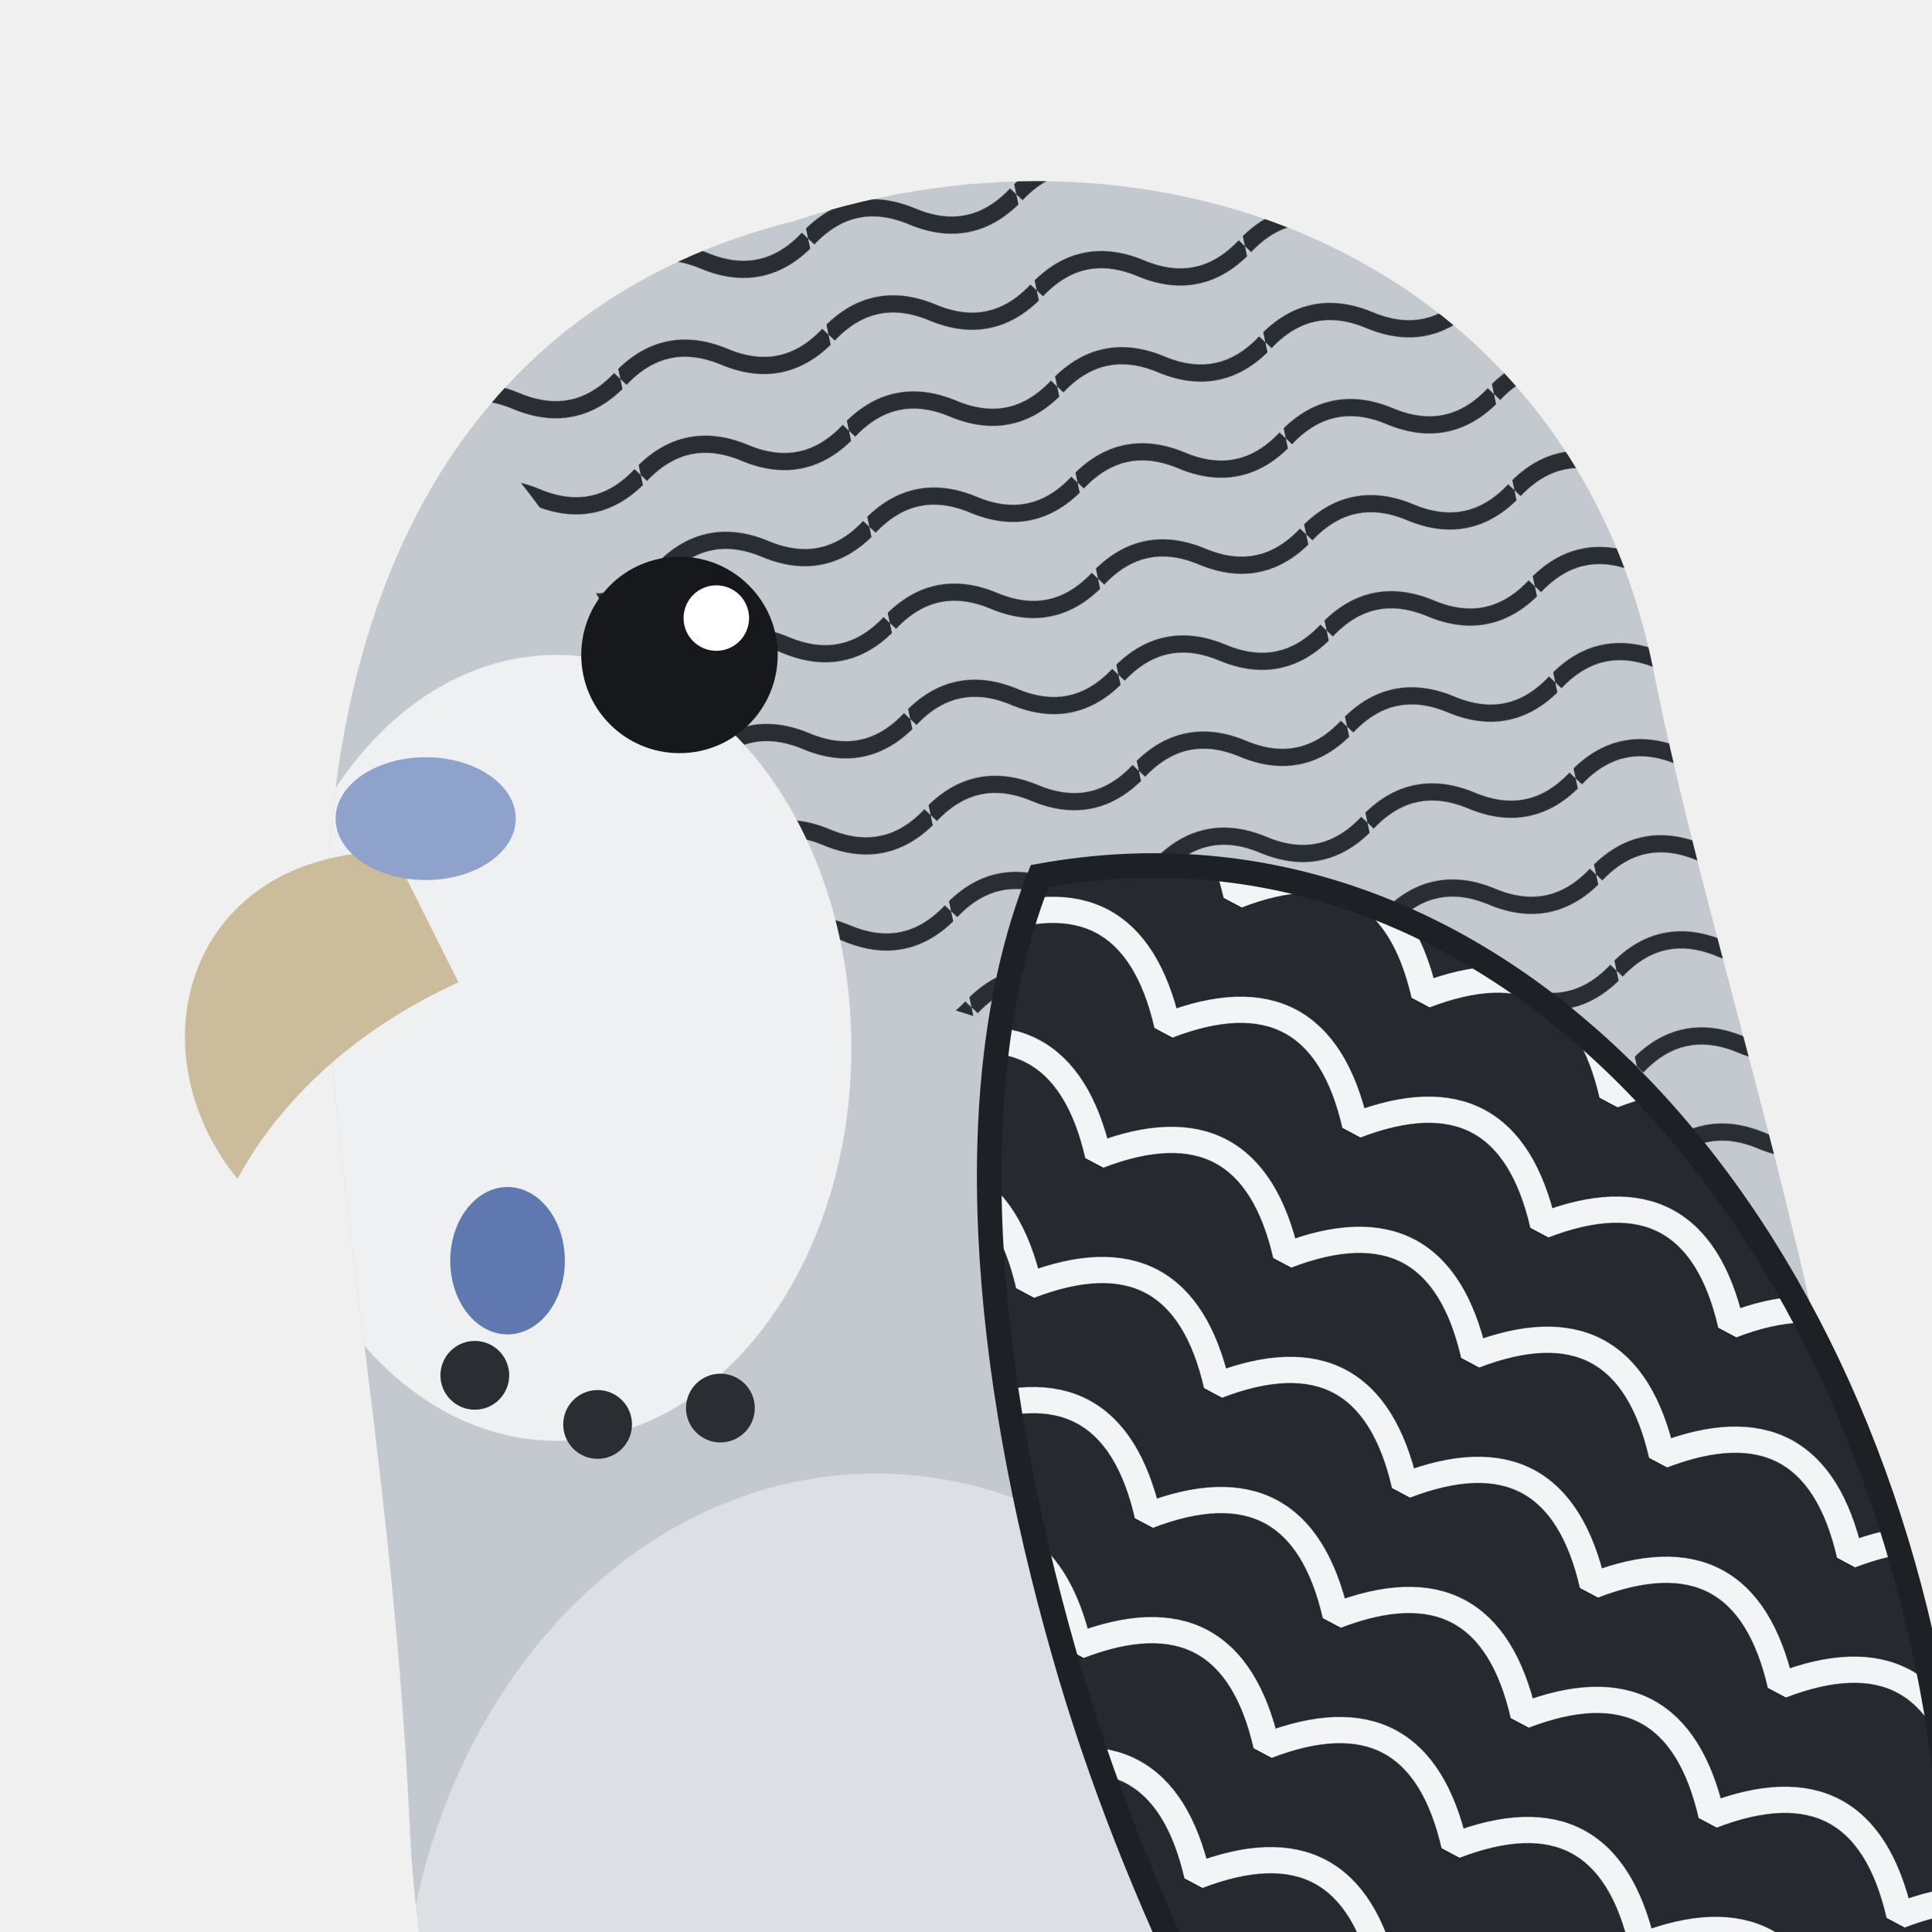
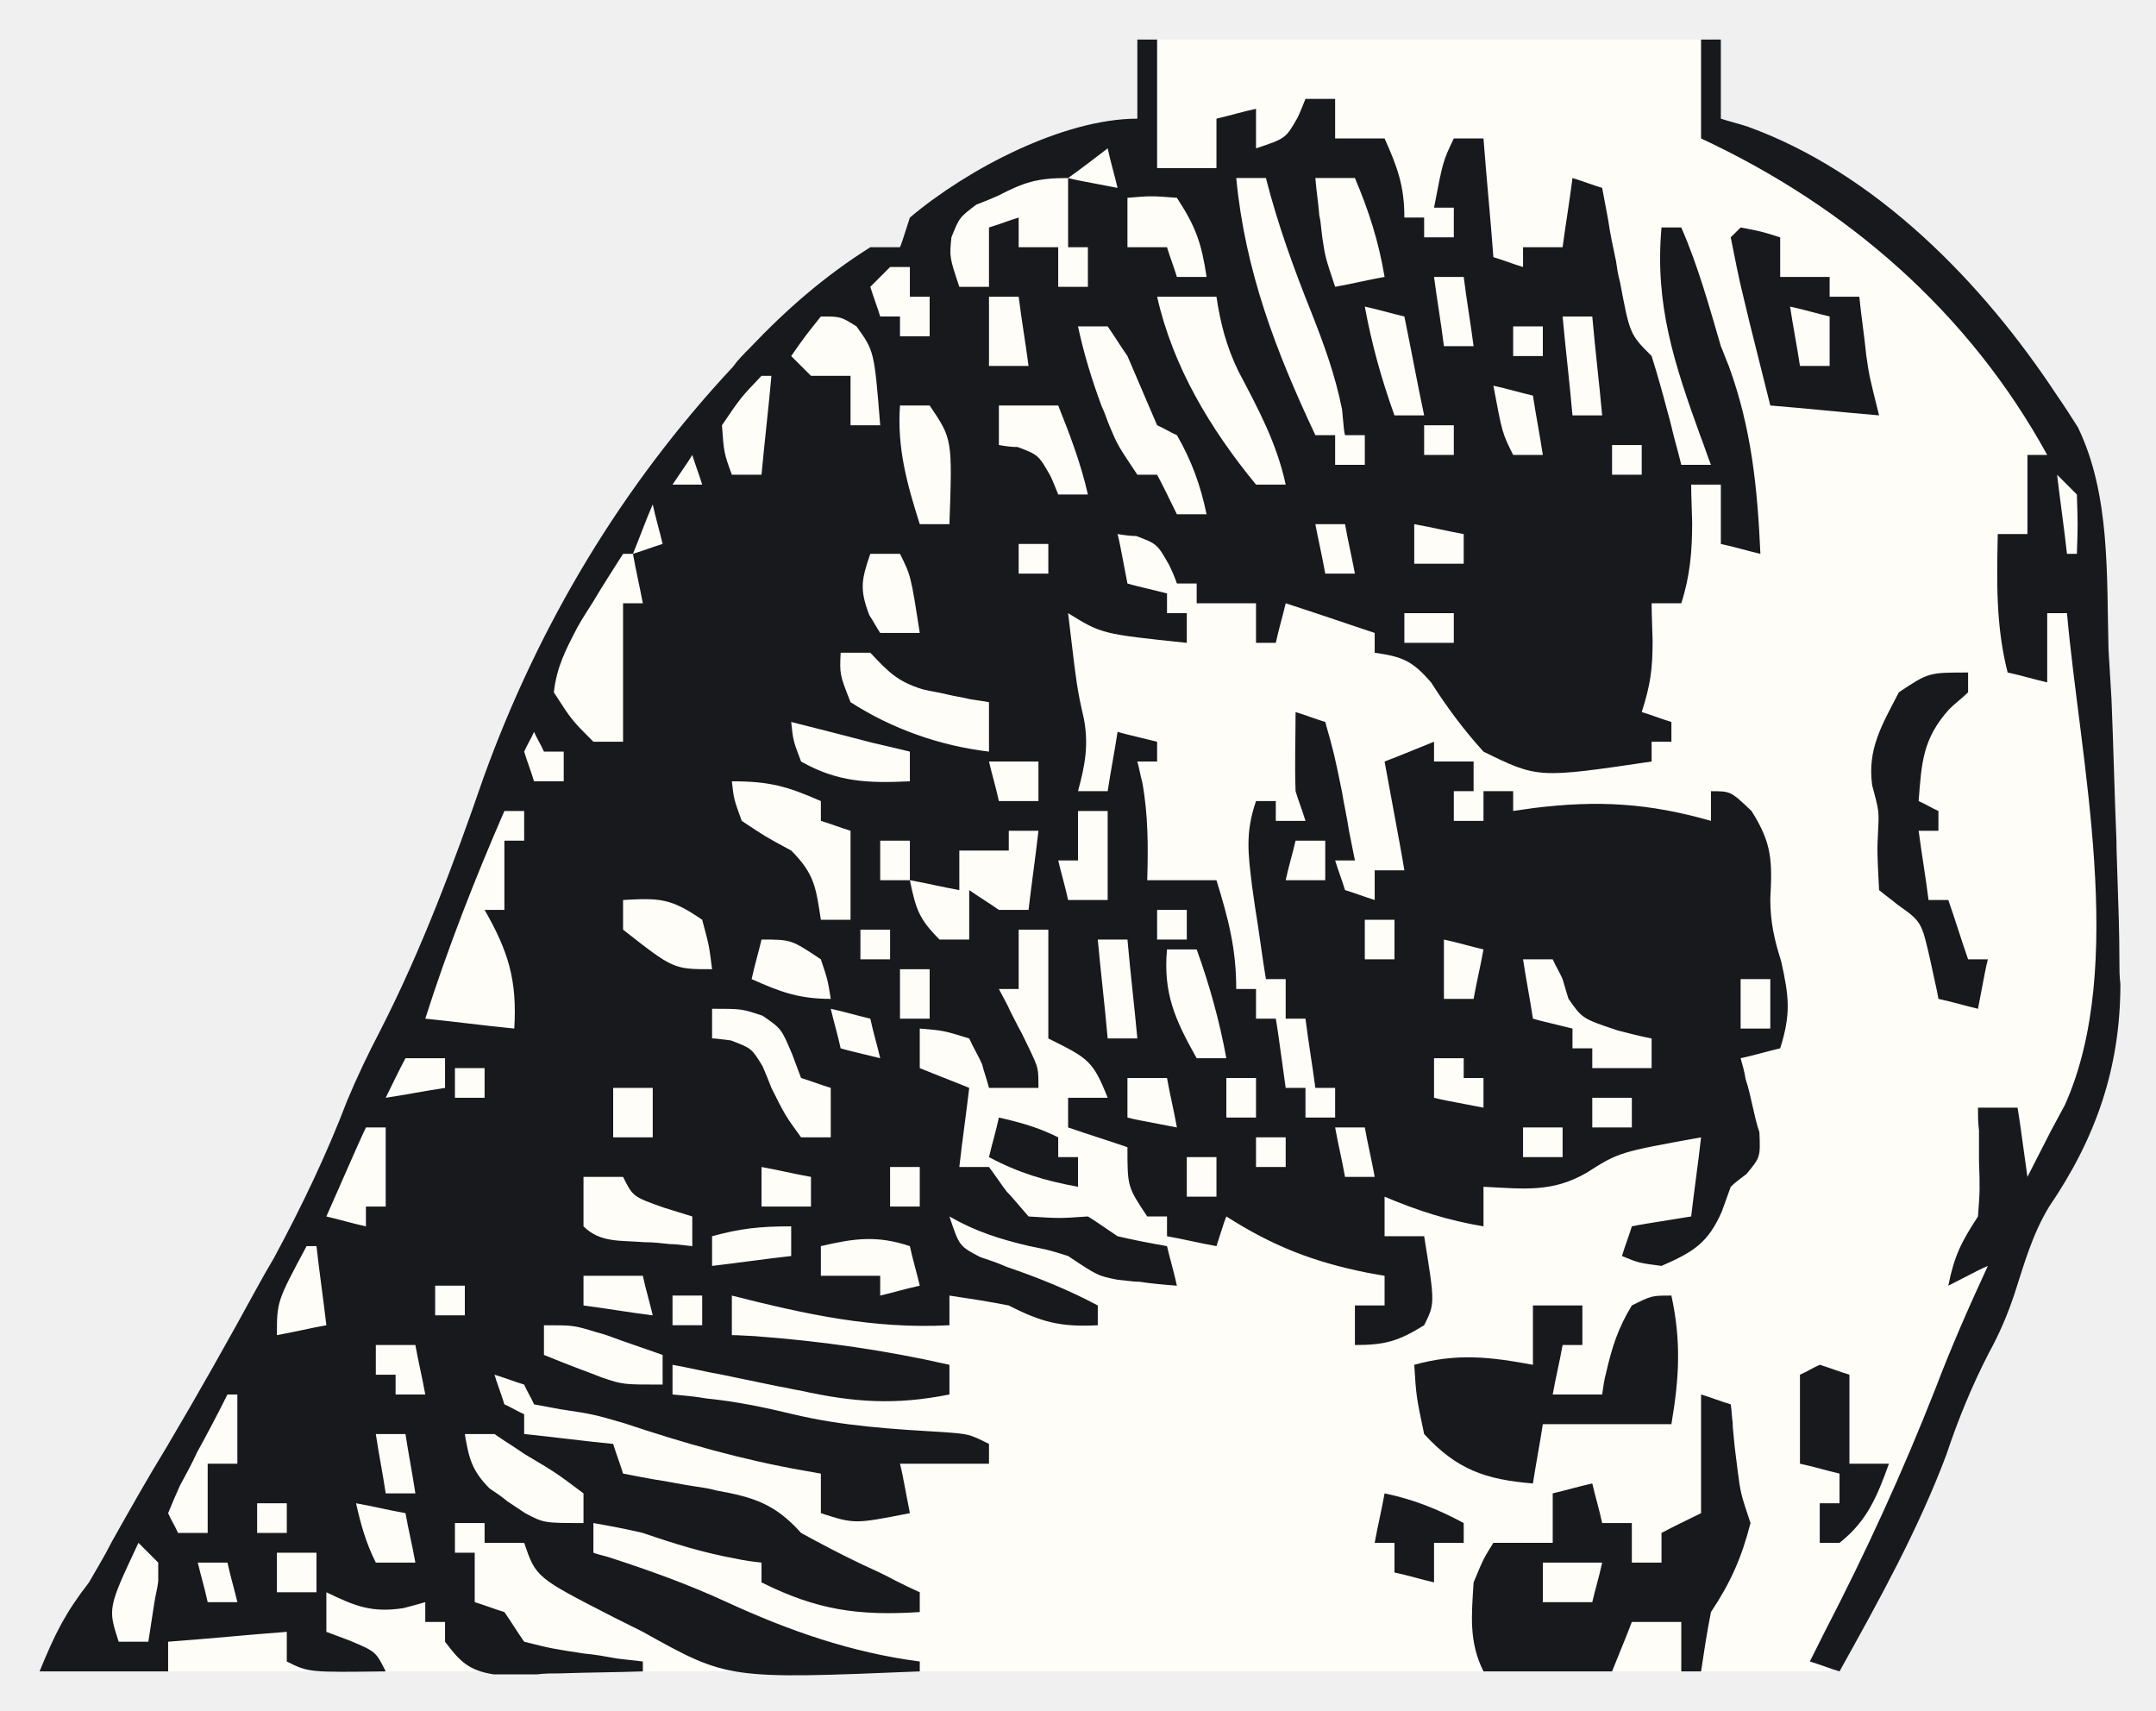
- <svg xmlns="http://www.w3.org/2000/svg" viewBox="92 32 236 236" width="236" height="236">
-   <defs>
-     <pattern id="scallop" width="26" height="18" patternUnits="userSpaceOnUse" patternTransform="rotate(28)">
-       <rect width="26" height="18" fill="#262a30" />
-       <path d="M0 17 Q13 2 26 17" fill="none" stroke="#f3f4f5" stroke-width="3.2" stroke-linecap="round" />
-     </pattern>
-     <pattern id="barring" width="26" height="12" patternUnits="userSpaceOnUse" patternTransform="rotate(-12)">
-       <path d="M0 6 Q6.5 1.5 13 6 T26 6" fill="none" stroke="#2a2d32" stroke-width="2.1" />
-     </pattern>
-     <pattern id="bark" width="34" height="14" patternUnits="userSpaceOnUse" patternTransform="rotate(-2)">
-       <path d="M0 4 Q9 2 17 5 T34 4" fill="none" stroke="#4a3120" stroke-width="1.6" opacity=".55" />
-       <path d="M6 10 Q14 8 22 11" fill="none" stroke="#9a7352" stroke-width="1.3" opacity=".6" />
-     </pattern>
-     <linearGradient id="wood" x1="0" y1="0" x2="0" y2="1">
-       <stop offset="0" stop-color="#8b6545" />
-       <stop offset=".55" stop-color="#6b4a31" />
-       <stop offset="1" stop-color="#4b3222" />
-     </linearGradient>
-     <clipPath id="bodyClip">
-       <path id="bodyPath" d="M205 95 C250 80 300 100 310 150 C320 200 345 260 335 320 C325 370 280 395 235 390 C185 385 160 340 158 290 C156 250 150 220 148 190 C146 140 165 105 205 95 Z" />
-     </clipPath>
-   </defs>
-   <g transform="translate(-16 -36)">
-     <path d="M292 372 L326 352 L418 498 L392 506 Z" fill="#1f2226" />
-     <path d="M300 378 L318 366 L376 500 L360 504 Z" fill="#3b4352" />
-     <use href="#bodyPath" fill="#c3c9cf" />
-     <g clip-path="url(#bodyClip)">
-       <ellipse cx="215" cy="318" rx="58" ry="70" fill="#dce0e4" />
-       <path d="M150 60 L340 60 L340 210 C300 215 250 200 205 185 C185 150 175 120 150 110 Z" fill="url(#barring)" />
-       <ellipse cx="176" cy="196" rx="36" ry="48" fill="#eef0f2" />
-     </g>
-     <path d="M235 175 C290 165 335 215 345 280 C352 330 345 380 330 420 C300 390 255 330 238 270 C228 235 225 200 235 175 Z" fill="url(#scallop)" />
-     <path d="M235 175 C290 165 335 215 345 280 C352 330 345 380 330 420 C300 390 255 330 238 270 C228 235 225 200 235 175 Z" fill="none" stroke="#1d2024" stroke-width="3" />
-     <circle cx="166" cy="236" r="4.2" fill="#2a2d32" />
-     <circle cx="181" cy="242" r="4.2" fill="#2a2d32" />
-     <circle cx="196" cy="240" r="4.2" fill="#2a2d32" />
-     <ellipse cx="170" cy="222" rx="7" ry="9" fill="#5f78b0" />
-     <path d="M156 172 C131 172 124 196 137 212 C143 201 153 193 164 188 Z" fill="#cbbd9c" />
-     <ellipse cx="160" cy="168" rx="11" ry="7.5" fill="#8ea2cc" />
-     <circle cx="191" cy="148" r="12" fill="#16181b" />
-     <circle cx="195.5" cy="143.5" r="4" fill="#ffffff" />
+ <svg xmlns="http://www.w3.org/2000/svg" viewBox="0 0 218 173">
+   <g class="paper">
+     <path d="M0 0 C18.8 0 37.6 0 57 0 C57 3 57 5.9 57 9 C57.9 9.3 58.8 9.5 59.7 9.8 C72.7 14.5 83.5 25.6 91 37 C91.7 38 92.4 39.1 93.1 40.2 C96.5 47 96 55.3 96.2 62.8 C96.3 64.5 96.4 66.2 96.5 67.8 C96.6 71.9 96.8 75.9 96.9 79.9 C97 81.7 97.1 83.6 97.1 85.4 C97.5 97.3 97 106.9 90.2 117 C88.5 119.8 87.7 122.7 86.7 125.8 C86 127.9 85.2 129.8 84.1 131.8 C82.4 135.1 81 138.5 79.8 142 C76.7 149.9 72.8 157.4 69 165 C9.6 165 -49.8 165 -111 165 C-109.3 162.4 -107.7 159.7 -106 157 C-105.2 155.6 -104.4 154.1 -103.6 152.6 C-101.9 149.5 -100.1 146.4 -98.2 143.4 C-95 138 -91.9 132.5 -88.9 127 C-88.4 126.1 -87.9 125.2 -87.3 124.2 C-84.5 119 -82 113.8 -79.9 108.3 C-78.9 105.9 -77.8 103.6 -76.6 101.3 C-72.4 93.1 -69.1 84.3 -66.1 75.6 C-60.5 60.1 -52.1 46.1 -40.9 34.1 C-40.4 33.4 -39.8 32.8 -39.2 32.2 C-35.4 28.2 -31.6 24.9 -27 22 C-26 22 -25 22 -24 22 C-23.8 21.5 -23.8 21.5 -23 19 C-17.2 14.1 -7.5 9 0 9 C0 6 0 3.1 0 0 Z " fill="#fffdf8" transform="translate(116,4)" />
+   </g>
+   <g class="ink">
+     <path d="M0 0 C0.7 0 1.3 0 2 0 C2 2.6 2 5.3 2 8 C2.9 8.3 3.8 8.5 4.7 8.8 C17.7 13.5 28.5 24.6 36 36 C36.7 37 37.4 38.1 38.1 39.2 C41.4 46 41 54.2 41.2 61.7 C41.3 63.4 41.4 65 41.5 66.7 C41.7 71.5 41.8 76.2 42 81 C42 81.6 42 81.6 42.1 84.6 C42.2 87.5 42.3 90.3 42.3 93.2 C42.3 94 42.3 94.7 42.4 95.5 C42.4 104 39.9 111.1 35.2 118 C33.5 120.8 32.7 123.7 31.7 126.8 C31 128.9 30.2 130.8 29.1 132.8 C27.4 136.1 26 139.5 24.8 143.1 C21.9 150.8 18 157.8 14 165 C13 164.7 12 164.3 11 164 C11.5 163 12 162 12.5 161 C16.7 152.9 20.4 144.8 23.7 136.4 C25.3 132.2 27.1 128.1 29 124 C28.3 124.3 28.3 124.3 25 126 C25.6 123 26.3 121.6 28 119 C28.2 116.3 28.2 116.3 28.1 113.3 C28.1 112.8 28.1 112.8 28.1 110.3 C28 109.5 28 108.8 28 108 C29.3 108 30.6 108 32 108 C32.2 109.2 32.2 109.2 33 115 C33.8 113.4 34.6 111.9 35.4 110.3 C35.9 109.4 36.3 108.6 36.8 107.7 C43.1 93.6 38.3 72.8 37 58 C36.3 58 35.7 58 35 58 C35 60.3 35 62.6 35 65 C33.7 64.7 32.4 64.3 31 64 C29.8 59.3 29.9 54.8 30 50 C31 50 32 50 33 50 C33 47.4 33 44.7 33 42 C33.7 42 34.3 42 35 42 C27.1 27.6 14.8 16.9 0 10 C0 6.7 0 3.4 0 0 Z M35 42 C36 44 36 44 36 44 Z M36 44 C36.3 46.6 36.7 49.3 37 52 C37.3 52 37.7 52 38 52 C38.1 49.1 38.1 49.1 38 46 C37.3 45.3 36.7 44.7 36 44 Z " fill="#17191c" transform="translate(172,4)" />
+     <path d="M0 0 C0.7 0 1.3 0 2 0 C2 4.3 2 8.6 2 13 C4 13 6 13 8 13 C8 11.3 8 9.7 8 8 C9.3 7.7 10.6 7.3 12 7 C12 8.3 12 9.6 12 11 C15 10 15 10 16.2 7.9 C16.5 7.3 16.7 6.7 17 6 C18 6 19 6 20 6 C20 7.3 20 8.6 20 10 C21.7 10 23.3 10 25 10 C26.3 12.9 27 14.8 27 18 C27.7 18 28.3 18 29 18 C29 18.7 29 19.3 29 20 C30 20 31 20 32 20 C32 19 32 18 32 17 C31.3 17 30.7 17 30 17 C30.9 12.3 30.9 12.3 32 10 C33 10 34 10 35 10 C35.3 14 35.7 17.9 36 22 C37 22.3 38 22.7 39 23 C39 22.3 39 21.7 39 21 C40.3 21 41.6 21 43 21 C43.3 18.7 43.7 16.4 44 14 C45 14.3 46 14.7 47 15 C47.2 16.1 47.4 17.1 47.6 18.2 C47.8 19.6 48.1 21 48.4 22.4 C48.5 23.1 48.6 23.8 48.8 24.5 C49.8 29.8 49.8 29.8 52 32 C52.6 33.9 53.1 35.7 53.6 37.6 C53.9 38.6 54.1 39.6 54.4 40.7 C54.6 41.4 54.8 42.2 55 43 C56 43 57 43 58 43 C57.6 42 57.3 41 56.9 40 C54.3 32.8 52.3 26.8 53 19 C53.7 19 54.3 19 55 19 C56.7 22.9 57.8 26.9 59 31 C59.3 31.7 59.5 32.3 59.8 33 C62.1 39.3 62.7 45.3 63 52 C61.7 51.7 60.4 51.3 59 51 C59 49 59 47 59 45 C58 45 57 45 56 45 C56 45.6 56 45.6 56.1 48.8 C56.1 51.7 55.9 54.2 55 57 C54 57 53 57 52 57 C52 57.6 52 57.6 52.1 60.8 C52.1 63.6 51.9 65.2 51 68 C52 68.3 53 68.7 54 69 C54 69.7 54 70.3 54 71 C53.3 71 52.7 71 52 71 C52 71.7 52 72.3 52 73 C40.5 74.7 40.5 74.7 35 72 C33 69.8 31.3 67.5 29.7 65 C27.8 62.8 26.8 62.4 24 62 C24 61.3 24 60.7 24 60 C21 59 18.1 58 15 57 C14.7 58.3 14.3 59.6 14 61 C13.3 61 12.7 61 12 61 C12 59.7 12 58.4 12 57 C10 57 8 57 6 57 C6 56.3 6 55.7 6 55 C5.3 55 4.7 55 4 55 C3.8 54.4 3.5 53.7 3.2 53.1 C2 51 2 51 -0.1 50.2 C-0.7 50.2 -1.4 50.1 -2 50 C-1.8 50.8 -1.8 50.8 -1 55 C-0.3 55.2 -0.3 55.2 3 56 C3 56.7 3 57.3 3 58 C3.7 58 4.3 58 5 58 C5 59 5 60 5 61 C-3.6 60.1 -3.6 60.1 -7 58 C-6.1 65.6 -6.1 65.6 -5.4 68.7 C-4.9 71.4 -5.3 73.4 -6 76 C-5 76 -4 76 -3 76 C-2.7 74 -2.3 72 -2 70 C-1.3 70.2 -1.3 70.2 2 71 C2 71.7 2 72.3 2 73 C1.3 73 0.7 73 0 73 C0.2 73.7 0.3 74.4 0.5 75.1 C1.1 78.4 1.1 81.6 1 85 C3.3 85 5.6 85 8 85 C9.2 88.9 10 91.9 10 96 C10.7 96 11.3 96 12 96 C12 97 12 98 12 99 C12.7 99 13.3 99 14 99 C14.2 100.2 14.2 100.2 15 106 C15.7 106 16.3 106 17 106 C17 107 17 108 17 109 C18 109 19 109 20 109 C20 108 20 107 20 106 C19.3 106 18.7 106 18 106 C17.7 103.7 17.3 101.4 17 99 C16.3 99 15.7 99 15 99 C15 97.7 15 96.4 15 95 C14.3 95 13.7 95 13 95 C12.6 92.6 12.3 90.1 11.9 87.7 C11.8 87 11.7 86.3 11.6 85.6 C11.2 82.3 10.9 80.2 12 77 C12.7 77 13.3 77 14 77 C14 77.7 14 78.3 14 79 C15 79 16 79 17 79 C16.7 78 16.3 77 16 76 C15.9 73.3 16 70.7 16 68 C17 68.3 18 68.7 19 69 C19.9 72.2 19.9 72.2 20.7 76.1 C20.9 77.4 21.2 78.6 21.4 80 C21.5 80.5 21.5 80.5 22 83 C21.3 83 20.7 83 20 83 C20.3 84 20.7 85 21 86 C22 86.3 23 86.7 24 87 C24 86 24 85 24 84 C25 84 26 84 27 84 C26.7 82.2 26.7 82.2 25 73 C25.8 72.7 25.8 72.7 30 71 C30 71.7 30 72.3 30 73 C31.3 73 32.6 73 34 73 C34 74 34 75 34 76 C33.3 76 32.7 76 32 76 C32 77 32 78 32 79 C33 79 34 79 35 79 C35 78 35 77 35 76 C36 76 37 76 38 76 C38 76.7 38 77.3 38 78 C38.7 77.9 39.4 77.8 40.1 77.7 C46.6 76.9 51.7 77.2 58 79 C58 78 58 77 58 76 C60 76 60 76 62.1 78 C64.2 81.3 64.2 83.1 64 86.9 C64 89.2 64.4 91 65.1 93.2 C65.9 96.8 66.1 98.5 65 102 C63.7 102.3 62.4 102.7 61 103 C61.2 103.7 61.4 104.4 61.5 105.1 C61.8 106 62 106.9 62.2 107.8 C62.4 108.7 62.6 109.6 62.9 110.5 C63 113 63 113 61.6 114.7 C61.1 115.1 60.5 115.5 60 116 C59.7 116.8 59.4 117.7 59.1 118.5 C57.7 121.7 56.2 122.6 53 124 C50.7 123.7 50.7 123.7 49 123 C49.3 122 49.7 121 50 120 C51 119.8 51 119.8 56 119 C56.3 116.4 56.7 113.7 57 111 C48.7 112.5 48.7 112.5 45.4 114.6 C41.9 116.6 39.1 116.2 35 116 C35 117.3 35 118.6 35 120 C31.4 119.4 28.3 118.4 25 117 C25 118.3 25 119.6 25 121 C26.3 121 27.6 121 29 121 C30.1 127.8 30.1 127.8 29 130 C26.4 131.6 25.1 132 22 132 C22 130.7 22 129.4 22 128 C23 128 24 128 25 128 C25 127 25 126 25 125 C24.4 124.9 23.9 124.8 23.3 124.7 C17.8 123.6 13.7 122 9 119 C8.8 119.5 8.8 119.5 8 122 C6.3 121.7 4.7 121.3 3 121 C3 120.3 3 119.7 3 119 C2.3 119 1.7 119 1 119 C-1 116 -1 116 -1 112 C-3 111.3 -5 110.7 -7 110 C-7 109 -7 108 -7 107 C-5.7 107 -4.4 107 -3 107 C-4.5 103.2 -5 103 -9 101 C-9 97.4 -9 93.7 -9 90 C-10 90 -11 90 -12 90 C-12 92 -12 94 -12 96 C-12.7 96 -13.3 96 -14 96 C-13.7 96.6 -13.4 97.1 -13.1 97.7 C-12.8 98.4 -12.4 99.1 -12 99.9 C-11.6 100.6 -11.3 101.3 -10.9 102.1 C-10 104 -10 104 -10 106 C-11.7 106 -13.3 106 -15 106 C-15.2 105.2 -15.5 104.4 -15.7 103.6 C-16.1 102.7 -16.6 101.9 -17 101 C-19.6 100.2 -19.6 100.2 -22 100 C-22 101.3 -22 102.6 -22 104 C-20.3 104.7 -18.7 105.3 -17 106 C-17.3 108.6 -17.7 111.3 -18 114 C-17 114 -16 114 -15 114 C-14.4 114.8 -13.8 115.7 -13.2 116.5 C-12.8 116.9 -12.8 116.9 -11 119 C-7.9 119.2 -7.9 119.2 -5 119 C-4.5 119.3 -4.5 119.3 -2 121 C-0.3 121.4 1.3 121.7 3 122 C3.3 123.3 3.7 124.6 4 126 C2.7 125.9 1.5 125.8 0.2 125.6 C-0.2 125.6 -0.2 125.6 -2 125.4 C-4 125 -4 125 -7 123 C-8.9 122.4 -8.9 122.4 -10.9 122 C-13.9 121.3 -16.4 120.5 -19 119 C-18 122 -18 122 -15.9 123.1 C-15 123.4 -14.1 123.7 -13.2 124.1 C-10 125.2 -7 126.4 -4 128 C-4 128.7 -4 129.3 -4 130 C-7.7 130.2 -9.7 129.7 -13 128 C-15 127.6 -17 127.3 -19 127 C-19 128 -19 129 -19 130 C-26.7 130.4 -33.5 128.9 -41 127 C-41 128.3 -41 129.6 -41 131 C-40.6 131 -40.6 131 -38.7 131.1 C-32 131.6 -25.6 132.5 -19 134 C-19 135 -19 136 -19 137 C-24.5 138.1 -28.7 137.8 -34.1 136.6 C-34.8 136.5 -35.5 136.3 -36.2 136.2 C-38.1 135.8 -40.1 135.4 -42 135 C-43.7 134.7 -45.3 134.3 -47 134 C-47 135 -47 136 -47 137 C-45.9 137.1 -44.7 137.2 -43.6 137.4 C-40.6 137.7 -37.7 138.3 -34.8 139 C-29.8 140.2 -24.8 140.5 -19.7 140.8 C-17 141 -17 141 -15 142 C-15 142.7 -15 143.3 -15 144 C-18 144 -20.9 144 -24 144 C-23.8 144.8 -23.8 144.8 -23 149 C-28.6 150.1 -28.6 150.1 -32 149 C-32 147.7 -32 146.4 -32 145 C-32.6 144.9 -33.1 144.8 -33.7 144.7 C-40 143.6 -45.9 141.9 -51.9 139.9 C-55 139 -55 139 -58.3 138.5 C-58.8 138.4 -58.8 138.4 -61 138 C-61.3 137.3 -61.7 136.7 -62 136 C-63 135.7 -64 135.3 -65 135 C-64.7 136 -64.3 137 -64 138 C-63.3 138.3 -62.7 138.7 -62 139 C-62 139.7 -62 140.3 -62 141 C-59 141.3 -56.1 141.7 -53 142 C-52.7 143 -52.3 144 -52 145 C-51 145.2 -49.9 145.4 -48.8 145.6 C-47.4 145.8 -46.1 146.1 -44.7 146.3 C-44 146.4 -43.3 146.5 -42.6 146.7 C-38.7 147.4 -36.6 148.1 -34 151 C-32 152.1 -29.9 153.2 -27.8 154.2 C-26.7 154.7 -25.6 155.2 -24.5 155.8 C-23.7 156.2 -22.9 156.6 -22 157 C-22 157.7 -22 158.3 -22 159 C-28.2 159.4 -32.4 158.8 -38 156 C-38 155.3 -38 154.7 -38 154 C-38.9 153.9 -39.7 153.8 -40.6 153.6 C-43.9 153 -46.8 152.1 -50 151 C-51.7 150.6 -53.3 150.3 -55 150 C-55 151 -55 152 -55 153 C-54.5 153.2 -53.9 153.3 -53.3 153.5 C-49.3 154.8 -45.4 156.2 -41.5 158 C-35.2 160.9 -28.9 163.1 -22 164 C-22 164.3 -22 164.7 -22 165 C-41.4 165.8 -41.4 165.8 -50 161 C-51 160.5 -52 160 -53 159.5 C-60.8 155.5 -60.8 155.5 -62 152 C-63.3 152 -64.6 152 -66 152 C-66 151.3 -66 150.7 -66 150 C-67 150 -68 150 -69 150 C-69 151 -69 152 -69 153 C-68.3 153 -67.7 153 -67 153 C-67 154.7 -67 156.3 -67 158 C-66 158.3 -65 158.7 -64 159 C-63.3 160 -62.7 161 -62 162 C-59.2 162.7 -59.2 162.7 -55.9 163.2 C-54.8 163.3 -53.7 163.5 -52.6 163.7 C-51.7 163.8 -50.9 163.9 -50 164 C-50 164.3 -50 164.7 -50 165 C-52.8 165.1 -55.5 165.1 -58.3 165.2 C-59.1 165.2 -59.9 165.2 -60.7 165.3 C-61.1 165.3 -61.1 165.3 -63 165.3 C-63.3 165.3 -63.3 165.3 -65.1 165.3 C-67.6 164.9 -68.5 164 -70 162 C-70 161.3 -70 160.7 -70 160 C-70.7 160 -71.3 160 -72 160 C-72 159.3 -72 158.7 -72 158 C-72.7 158.2 -73.4 158.4 -74.2 158.6 C-77.4 159.1 -79.1 158.4 -82 157 C-82 158.3 -82 159.6 -82 161 C-81.2 161.3 -80.4 161.6 -79.6 161.9 C-77 163 -77 163 -76 165 C-83.8 165.1 -83.8 165.1 -86 164 C-86 163 -86 162 -86 161 C-90 161.3 -93.9 161.7 -98 162 C-98 163 -98 164 -98 165 C-102.3 165 -106.6 165 -111 165 C-109.4 161.1 -108.4 159.1 -106 156 C-105.2 154.6 -104.4 153.3 -103.7 151.9 C-101.9 148.7 -100.1 145.5 -98.2 142.4 C-95 137 -91.9 131.5 -88.9 126 C-88.4 125.1 -87.9 124.2 -87.3 123.2 C-84.5 118 -82 112.8 -79.9 107.3 C-78.9 104.9 -77.8 102.6 -76.6 100.3 C-72.4 92.1 -69.1 83.3 -66.1 74.6 C-60.5 59.1 -52.1 45.1 -40.9 33.1 C-40.4 32.4 -39.8 31.8 -39.2 31.2 C-35.4 27.2 -31.6 23.9 -27 21 C-26 21 -25 21 -24 21 C-23.8 20.5 -23.8 20.5 -23 18 C-17.2 13.1 -7.5 8 0 8 C0 5.4 0 2.7 0 0 Z M-3 11 C-4.3 12 -5.6 13 -7 14 C-6.2 14.2 -6.2 14.2 -2 15 C-2.3 13.7 -2.7 12.4 -3 11 Z M-14.1 15.8 C-14.8 16.1 -15.5 16.4 -16.3 16.7 C-18 18 -18 18 -18.8 20 C-19 22 -19 22 -18 25 C-17 25 -16 25 -15 25 C-15 23 -15 21 -15 19 C-14 18.7 -13 18.3 -12 18 C-12 19 -12 20 -12 21 C-10.7 21 -9.4 21 -8 21 C-8 22.3 -8 23.6 -8 25 C-7 25 -6 25 -5 25 C-5 23.7 -5 22.4 -5 21 C-5.7 21 -6.3 21 -7 21 C-7 18.7 -7 16.4 -7 14 C-10.1 14 -11.4 14.4 -14.1 15.8 Z M10 14 C10.9 23.4 14 31.5 18 40 C18.7 40 19.3 40 20 40 C20 41 20 42 20 43 C21 43 22 43 23 43 C23 42 23 41 23 40 C22.3 40 21.7 40 21 40 C20.9 39.6 20.9 39.6 20.7 37.4 C20 33.9 18.9 30.9 17.6 27.6 C15.8 23.1 14.2 18.7 13 14 C12 14 11 14 10 14 Z M18 14 C18.1 15.3 18.3 16.5 18.4 17.8 C18.5 18.2 18.5 18.2 18.7 20 C19 22 19 22 20 25 C21.7 24.7 23.3 24.3 25 24 C24.4 20.4 23.4 17.3 22 14 C20.7 14 19.4 14 18 14 Z M-1 16 C-1 17.6 -1 19.3 -1 21 C0.3 21 1.6 21 3 21 C3.3 22 3.7 23 4 24 C5 24 6 24 7 24 C6.5 20.6 5.9 18.9 4 16 C1.4 15.8 1.4 15.8 -1 16 Z M-25 23 C-25.7 23.7 -26.3 24.3 -27 25 C-26.7 26 -26.3 27 -26 28 C-25.3 28 -24.7 28 -24 28 C-24 28.7 -24 29.3 -24 30 C-23 30 -22 30 -21 30 C-21 28.7 -21 27.4 -21 26 C-21.7 26 -22.3 26 -23 26 C-23 25 -23 24 -23 23 C-23.7 23 -24.3 23 -25 23 Z M30 24 C30.3 26.3 30.7 28.6 31 31 C32 31 33 31 34 31 C33.7 28.7 33.3 26.4 33 24 C32 24 31 24 30 24 Z M-15 26 C-15 28.3 -15 30.6 -15 33 C-13.7 33 -12.4 33 -11 33 C-11.3 30.7 -11.7 28.4 -12 26 C-13 26 -14 26 -15 26 Z M2 26 C3.6 33.1 7.4 39.4 12 45 C13 45 14 45 15 45 C14.1 40.8 12.2 37.3 10.2 33.5 C9 31 8.4 28.7 8 26 C6 26 4 26 2 26 Z M23 27 C23.7 30.8 24.7 34.4 26 38 C27 38 28 38 29 38 C28.3 34.7 27.7 31.4 27 28 C25.7 27.7 24.4 27.3 23 27 Z M-32 28 C-33.6 30 -33.6 30 -35 32 C-34.3 32.7 -33.7 33.3 -33 34 C-31.7 34 -30.4 34 -29 34 C-29 35.6 -29 37.3 -29 39 C-28 39 -27 39 -26 39 C-26.6 31.5 -26.6 31.5 -28.4 29 C-30 28 -30 28 -32 28 Z M43 28 C43.3 31.3 43.7 34.6 44 38 C45 38 46 38 47 38 C46.7 34.7 46.3 31.4 46 28 C45 28 44 28 43 28 Z M-6 29 C-5.4 31.8 -4.6 34.4 -3.6 37.1 C-3.3 37.7 -3.1 38.4 -2.8 39.1 C-2 41 -2 41 0 44 C0.7 44 1.3 44 2 44 C2.7 45.3 3.3 46.6 4 48 C5 48 6 48 7 48 C6.4 45.1 5.5 42.6 4 40 C3.3 39.7 2.7 39.3 2 39 C1 36.7 -0 34.3 -1 32 C-1.7 31 -2.3 30 -3 29 C-4 29 -5 29 -6 29 Z M38 29 C38 30 38 31 38 32 C39 32 40 32 41 32 C41 31 41 30 41 29 C40 29 39 29 38 29 Z M-38 34 C-40.1 36.2 -40.1 36.2 -42 39 C-41.8 41.8 -41.8 41.8 -41 44 C-40 44 -39 44 -38 44 C-37.7 40.7 -37.3 37.4 -37 34 C-37.3 34 -37.7 34 -38 34 Z M36 35 C36.9 39.8 36.9 39.8 38 42 C39 42 40 42 41 42 C40.7 40 40.3 38 40 36 C38.7 35.7 37.4 35.3 36 35 Z M-24 37 C-24.3 41.3 -23.3 44.9 -22 49 C-21 49 -20 49 -19 49 C-18.7 40.4 -18.7 40.4 -21 37 C-22 37 -23 37 -24 37 Z M-14 37 C-14 38.3 -14 39.6 -14 41 C-13.4 41.1 -12.8 41.2 -12.1 41.2 C-10 42 -10 42 -8.8 44.1 C-8.5 44.7 -8.3 45.3 -8 46 C-7 46 -6 46 -5 46 C-5.7 42.9 -6.8 40 -8 37 C-10 37 -12 37 -14 37 Z M29 39 C29 40 29 41 29 42 C30 42 31 42 32 42 C32 41 32 40 32 39 C31 39 30 39 29 39 Z M48 41 C48 42 48 43 48 44 C49 44 50 44 51 44 C51 43 51 42 51 41 C50 41 49 41 48 41 Z M-45 42 C-45.3 42.5 -45.3 42.5 -47 45 C-46 45 -45 45 -44 45 C-44.3 44 -44.7 43 -45 42 Z M-49 47 C-49.7 48.6 -50.3 50.3 -51 52 C-50 51.7 -49 51.3 -48 51 C-48.3 49.7 -48.7 48.4 -49 47 Z M18 49 C18.3 50.6 18.7 52.3 19 54 C20 54 21 54 22 54 C21.7 52.4 21.3 50.7 21 49 C20 49 19 49 18 49 Z M28 49 C28 50.3 28 51.6 28 53 C29.7 53 31.3 53 33 53 C33 52 33 51 33 50 C31.3 49.7 29.7 49.3 28 49 Z M-12 51 C-12 52 -12 53 -12 54 C-11 54 -10 54 -9 54 C-9 53 -9 52 -9 51 C-10 51 -11 51 -12 51 Z M-52 52 C-53 53.6 -54 55.1 -55 56.8 C-55.5 57.6 -56.1 58.5 -56.6 59.4 C-57.8 61.7 -58.7 63.4 -59 66 C-57.2 68.8 -57.2 68.8 -55 71 C-54 71 -53 71 -52 71 C-52 66.4 -52 61.8 -52 57 C-51.3 57 -50.7 57 -50 57 C-50.3 55.4 -50.7 53.7 -51 52 C-51.3 52 -51.7 52 -52 52 Z M-27 52 C-27.9 54.6 -28.1 55.6 -27.1 58.2 C-26.7 58.8 -26.4 59.4 -26 60 C-24.7 60 -23.4 60 -22 60 C-22.9 54.2 -22.9 54.2 -24 52 C-25 52 -26 52 -27 52 Z M27 58 C27 59 27 60 27 61 C28.7 61 30.3 61 32 61 C32 60 32 59 32 58 C30.3 58 28.7 58 27 58 Z M-30 62 C-30.1 64.2 -30.1 64.2 -29 67 C-24.8 69.7 -20 71.4 -15 72 C-15 70.3 -15 68.7 -15 67 C-15.6 66.9 -16.2 66.8 -16.9 66.7 C-17.7 66.5 -18.5 66.4 -19.3 66.2 C-20.1 66 -20.9 65.9 -21.7 65.7 C-24.3 64.9 -25.2 63.9 -27 62 C-28 62 -29 62 -30 62 Z M-35 69 C-34.8 70.9 -34.8 70.9 -34 73 C-30.3 75.1 -27.2 75.2 -23 75 C-23 74 -23 73 -23 72 C-24.2 71.7 -25.5 71.4 -26.8 71.1 C-29.5 70.4 -32.2 69.7 -35 69 Z M-61 70 C-61.3 70.7 -61.7 71.3 -62 72 C-61.7 73 -61.3 74 -61 75 C-60 75 -59 75 -58 75 C-58 74 -58 73 -58 72 C-58.7 72 -59.3 72 -60 72 C-60.3 71.3 -60.7 70.7 -61 70 Z M-15 73 C-14.7 74.3 -14.3 75.6 -14 77 C-12.7 77 -11.4 77 -10 77 C-10 75.7 -10 74.4 -10 73 C-11.7 73 -13.3 73 -15 73 Z M-41 75 C-40.8 76.8 -40.8 76.8 -40 79 C-37.6 80.6 -37.6 80.6 -35 82 C-32.6 84.4 -32.5 85.8 -32 89 C-31 89 -30 89 -29 89 C-29 86 -29 83.1 -29 80 C-30 79.7 -31 79.3 -32 79 C-32 78.3 -32 77.7 -32 77 C-35.4 75.5 -37.2 75 -41 75 Z M-64 78 C-67 84.9 -69.7 91.8 -72 99 C-69 99.3 -66.1 99.7 -63 100 C-62.7 95.1 -63.6 92.2 -66 88 C-65.3 88 -64.7 88 -64 88 C-64 85.7 -64 83.4 -64 81 C-63.3 81 -62.7 81 -62 81 C-62 80 -62 79 -62 78 C-62.7 78 -63.3 78 -64 78 Z M-6 78 C-6 79.7 -6 81.3 -6 83 C-6.7 83 -7.3 83 -8 83 C-7.7 84.3 -7.3 85.6 -7 87 C-5.7 87 -4.4 87 -3 87 C-3 84 -3 81.1 -3 78 C-4 78 -5 78 -6 78 Z M-13 80 C-13 80.7 -13 81.3 -13 82 C-14.7 82 -16.3 82 -18 82 C-18 83.3 -18 84.6 -18 86 C-19.7 85.7 -21.3 85.3 -23 85 C-22.4 87.9 -22.1 88.9 -20 91 C-19 91 -18 91 -17 91 C-17 89.3 -17 87.7 -17 86 C-16 86.7 -15 87.3 -14 88 C-13 88 -12 88 -11 88 C-10.7 85.4 -10.3 82.7 -10 80 C-11 80 -12 80 -13 80 Z M-26 81 C-26 82.3 -26 83.6 -26 85 C-25 85 -24 85 -23 85 C-23 83.7 -23 82.4 -23 81 C-24 81 -25 81 -26 81 Z M16 81 C15.7 82.3 15.3 83.6 15 85 C16.3 85 17.6 85 19 85 C19 83.7 19 82.4 19 81 C18 81 17 81 16 81 Z M-52 87 C-52 88 -52 89 -52 90 C-46.9 94 -46.9 94 -43 94 C-43.3 91.6 -43.3 91.6 -44 89 C-47.2 86.8 -48.3 86.8 -52 87 Z M2 88 C2 89 2 90 2 91 C3 91 4 91 5 91 C5 90 5 89 5 88 C4 88 3 88 2 88 Z M23 89 C23 90.3 23 91.6 23 93 C24 93 25 93 26 93 C26 91.7 26 90.4 26 89 C25 89 24 89 23 89 Z M-28 90 C-28 91 -28 92 -28 93 C-27 93 -26 93 -25 93 C-25 92 -25 91 -25 90 C-26 90 -27 90 -28 90 Z M-38 91 C-38.3 92.3 -38.7 93.6 -39 95 C-36.1 96.3 -34.2 97 -31 97 C-31.3 95.1 -31.3 95.1 -32 93 C-35 91 -35 91 -38 91 Z M-4 91 C-3.7 94.3 -3.3 97.6 -3 101 C-2 101 -1 101 0 101 C-0.3 97.7 -0.7 94.4 -1 91 C-2 91 -3 91 -4 91 Z M31 91 C31 93 31 95 31 97 C32 97 33 97 34 97 C34.3 95.3 34.7 93.7 35 92 C33.7 91.7 32.4 91.3 31 91 Z M3 92 C2.6 96.4 3.8 99.1 6 103 C7 103 8 103 9 103 C8.3 99.2 7.3 95.6 6 92 C5 92 4 92 3 92 Z M39 93 C39.3 95 39.7 97 40 99 C40.7 99.2 40.7 99.2 44 100 C44 100.7 44 101.3 44 102 C44.7 102 45.3 102 46 102 C46 102.7 46 103.3 46 104 C48 104 50 104 52 104 C52 103 52 102 52 101 C50.9 100.8 49.8 100.5 48.6 100.2 C45 99 45 99 43.6 97 C43.5 96.7 43.5 96.7 43 95 C42.7 94.3 42.3 93.7 42 93 C41 93 40 93 39 93 Z M-24 94 C-24 95.7 -24 97.3 -24 99 C-23 99 -22 99 -21 99 C-21 97.3 -21 95.7 -21 94 C-22 94 -23 94 -24 94 Z M61 95 C61 96.7 61 98.3 61 100 C62 100 63 100 64 100 C64 98.3 64 96.7 64 95 C63 95 62 95 61 95 Z M-43 98 C-43 99 -43 100 -43 101 C-42.7 101 -42.7 101 -41.1 101.2 C-39 102 -39 102 -37.9 103.8 C-37.6 104.5 -37.3 105.2 -37 106 C-35.6 108.8 -35.6 108.8 -34 111 C-33 111 -32 111 -31 111 C-31 109.3 -31 107.7 -31 106 C-32 105.7 -33 105.3 -34 105 C-34.3 104.2 -34.6 103.4 -34.9 102.6 C-36 100 -36 100 -37.9 98.7 C-40 98 -40 98 -43 98 Z M-31 98 C-30.7 99.3 -30.3 100.6 -30 102 C-29.3 102.2 -29.3 102.2 -26 103 C-26.3 101.7 -26.7 100.4 -27 99 C-28.3 98.7 -29.6 98.3 -31 98 Z M-74 103 C-74.7 104.3 -75.3 105.6 -76 107 C-74 106.7 -72 106.3 -70 106 C-70 105 -70 104 -70 103 C-71.3 103 -72.6 103 -74 103 Z M30 103 C30 104.3 30 105.6 30 107 C30.8 107.2 30.8 107.2 35 108 C35 107 35 106 35 105 C34.3 105 33.7 105 33 105 C33 104.3 33 103.7 33 103 C32 103 31 103 30 103 Z M-69 104 C-69 105 -69 106 -69 107 C-68 107 -67 107 -66 107 C-66 106 -66 105 -66 104 C-67 104 -68 104 -69 104 Z M-1 105 C-1 106.3 -1 107.6 -1 109 C-0.2 109.2 -0.2 109.2 4 110 C3.7 108.3 3.3 106.7 3 105 C1.7 105 0.4 105 -1 105 Z M9 105 C9 106.3 9 107.6 9 109 C10 109 11 109 12 109 C12 107.7 12 106.4 12 105 C11 105 10 105 9 105 Z M-53 106 C-53 107.7 -53 109.3 -53 111 C-51.7 111 -50.4 111 -49 111 C-49 109.3 -49 107.7 -49 106 C-50.3 106 -51.6 106 -53 106 Z M46 107 C46 108 46 109 46 110 C47.3 110 48.6 110 50 110 C50 109 50 108 50 107 C48.7 107 47.4 107 46 107 Z M-78 110 C-78.7 111.5 -78.7 111.5 -82 119 C-80.7 119.3 -79.4 119.7 -78 120 C-78 119.3 -78 118.7 -78 118 C-77.3 118 -76.7 118 -76 118 C-76 115.4 -76 112.7 -76 110 C-76.7 110 -77.3 110 -78 110 Z M20 110 C20.3 111.7 20.7 113.3 21 115 C22 115 23 115 24 115 C23.7 113.3 23.3 111.7 23 110 C22 110 21 110 20 110 Z M39 110 C39 111 39 112 39 113 C40.3 113 41.6 113 43 113 C43 112 43 111 43 110 C41.7 110 40.4 110 39 110 Z M12 111 C12 112 12 113 12 114 C13 114 14 114 15 114 C15 113 15 112 15 111 C14 111 13 111 12 111 Z M5 113 C5 114.3 5 115.6 5 117 C6 117 7 117 8 117 C8 115.7 8 114.4 8 113 C7 113 6 113 5 113 Z M-38 114 C-38 115.3 -38 116.6 -38 118 C-36.3 118 -34.7 118 -33 118 C-33 117 -33 116 -33 115 C-34.7 114.7 -36.3 114.3 -38 114 Z M-25 114 C-25 115.3 -25 116.6 -25 118 C-24 118 -23 118 -22 118 C-22 116.7 -22 115.4 -22 114 C-23 114 -24 114 -25 114 Z M-56 115 C-56 116.7 -56 118.3 -56 120 C-54.3 121.7 -52.2 121.4 -49.9 121.6 C-49 121.6 -48.1 121.7 -47.2 121.8 C-46.8 121.8 -46.8 121.8 -45 122 C-45 121 -45 120 -45 119 C-46 118.7 -46.9 118.4 -47.9 118.1 C-51 117 -51 117 -52 115 C-53.3 115 -54.6 115 -56 115 Z M-43 121 C-43 122 -43 123 -43 124 C-40.4 123.7 -37.7 123.3 -35 123 C-35 122 -35 121 -35 120 C-38.1 120 -40.1 120.2 -43 121 Z M-84 122 C-87 127.6 -87 127.6 -87 131 C-85.3 130.7 -83.7 130.3 -82 130 C-82.3 127.4 -82.7 124.7 -83 122 C-83.3 122 -83.7 122 -84 122 Z M-32 122 C-32 123 -32 124 -32 125 C-30 125 -28 125 -26 125 C-26 125.7 -26 126.3 -26 127 C-24.7 126.7 -23.4 126.3 -22 126 C-22.3 124.7 -22.7 123.4 -23 122 C-26.3 120.9 -28.6 121.2 -32 122 Z M-56 125 C-56 126 -56 127 -56 128 C-53.7 128.3 -51.4 128.7 -49 129 C-49.3 127.7 -49.7 126.4 -50 125 C-52 125 -54 125 -56 125 Z M-71 126 C-71 127 -71 128 -71 129 C-70 129 -69 129 -68 129 C-68 128 -68 127 -68 126 C-69 126 -70 126 -71 126 Z M-47 127 C-47 128 -47 129 -47 130 C-46 130 -45 130 -44 130 C-44 129 -44 128 -44 127 C-45 127 -46 127 -47 127 Z M-60 130 C-60 131 -60 132 -60 133 C-58.8 133.5 -57.5 134 -56.2 134.5 C-55.9 134.6 -55.9 134.6 -54.1 135.3 C-52 136 -52 136 -48 136 C-48 135 -48 134 -48 133 C-49.4 132.5 -50.9 132 -52.3 131.5 C-53.1 131.2 -53.9 130.9 -54.7 130.7 C-57 130 -57 130 -60 130 Z M-77 132 C-77 133 -77 134 -77 135 C-76.3 135 -75.7 135 -75 135 C-75 135.7 -75 136.3 -75 137 C-74 137 -73 137 -72 137 C-72.3 135.3 -72.7 133.7 -73 132 C-74.3 132 -75.6 132 -77 132 Z M-90 134 C-90 137 -90 137 -90 137 Z M-92 137 C-93 139 -94 140.9 -95.1 142.9 C-95.6 144 -96.2 145.1 -96.8 146.2 C-97.2 147.1 -97.6 148 -98 149 C-97.7 149.7 -97.3 150.3 -97 151 C-96 151 -95 151 -94 151 C-94 148.7 -94 146.4 -94 144 C-93 144 -92 144 -91 144 C-91 141.7 -91 139.4 -91 137 C-91.3 137 -91.7 137 -92 137 Z M-77 141 C-76.7 143 -76.3 145 -76 147 C-75 147 -74 147 -73 147 C-73.3 145 -73.7 143 -74 141 C-75 141 -76 141 -77 141 Z M-68 141 C-67.6 143.4 -67.3 144.7 -65.5 146.5 C-64.9 146.9 -64.3 147.3 -63.7 147.8 C-63.1 148.2 -62.5 148.6 -61.9 149 C-60 150 -60 150 -56 150 C-56 149 -56 148 -56 147 C-58.8 144.9 -58.8 144.9 -62 143 C-63 142.3 -64 141.7 -65 141 C-66 141 -67 141 -68 141 Z M-89 148 C-89 149 -89 150 -89 151 C-88 151 -87 151 -86 151 C-86 150 -86 149 -86 148 C-87 148 -88 148 -89 148 Z M-79 148 C-78.5 150.2 -78 152 -77 154 C-75.7 154 -74.4 154 -73 154 C-73.3 152.3 -73.7 150.7 -74 149 C-75.7 148.7 -77.3 148.3 -79 148 Z M-101 152 C-104.1 158.6 -104.1 158.6 -103 162 C-102 162 -101 162 -100 162 C-99.8 160.7 -99.6 159.4 -99.4 158.1 C-99.3 157.4 -99.1 156.7 -99 155.9 C-99 155.3 -99 154.7 -99 154 C-99.7 153.3 -100.3 152.7 -101 152 Z M-87 153 C-87 154.3 -87 155.6 -87 157 C-85.7 157 -84.4 157 -83 157 C-83 155.7 -83 154.4 -83 153 C-84.3 153 -85.6 153 -87 153 Z M-95 154 C-94.7 155.3 -94.3 156.6 -94 158 C-93 158 -92 158 -91 158 C-91.3 156.7 -91.7 155.4 -92 154 C-93 154 -94 154 -95 154 Z " fill="#17191c" transform="translate(115,4)" />
+     <path d="M0 0 C2.1 0.4 2.1 0.4 4 1 C4 2.3 4 3.6 4 5 C5.7 5 7.3 5 9 5 C9 5.7 9 6.3 9 7 C10 7 11 7 12 7 C12.2 9 12.5 10.9 12.7 12.9 C13 15 13 15 14 19 C10.4 18.7 6.7 18.3 3 18 C2.3 15.2 1.6 12.4 0.9 9.6 C0.8 9.2 0.8 9.2 0.3 7.1 C-0.2 5.1 -0.6 3 -1 1 C-0.7 0.7 -0.3 0.3 0 0 Z M5 8 C5.3 10 5.7 12 6 14 C7 14 8 14 9 14 C9 12.4 9 10.7 9 9 C7.7 8.7 6.4 8.3 5 8 Z " fill="#17191c" transform="translate(176,23)" />
+     <path d="M0 0 C0 0.7 0 1.3 0 2 C-0.6 2.6 -1.3 3.1 -1.9 3.7 C-4.6 6.7 -4.7 9.1 -5 13 C-4.3 13.3 -3.7 13.7 -3 14 C-3 14.7 -3 15.3 -3 16 C-3.7 16 -4.3 16 -5 16 C-4.7 18.3 -4.3 20.6 -4 23 C-3.3 23 -2.7 23 -2 23 C-1.3 25 -0.7 27 0 29 C0.7 29 1.3 29 2 29 C1.8 29.8 1.8 29.8 1 34 C-0.3 33.7 -1.6 33.3 -3 33 C-3.1 32.4 -3.1 32.4 -3.8 29.2 C-4.7 25.2 -4.7 25.2 -7.1 23.5 C-7.7 23 -8.4 22.5 -9 22 C-9.2 18.1 -9.2 18.1 -9.1 16 C-9 14 -9 14 -9.7 11.4 C-10.2 7.7 -8.7 5.3 -7 2 C-4 0 -4 0 0 0 Z " fill="#17191c" transform="translate(199,68)" />
+     <path d="M0 0 C2.2 0.5 4 1 6 2 C6 2.7 6 3.3 6 4 C6.7 4 7.3 4 8 4 C8 5 8 6 8 7 C4.7 6.4 2 5.6 -1 4 C-0.7 2.7 -0.3 1.4 0 0 Z " fill="#17191c" transform="translate(101,113)" />
+     <path d="M0 0 C1 4.6 0.8 8.3 0 13 C-4.3 13 -8.6 13 -13 13 C-13.3 15 -13.7 17 -14 19 C-18.8 18.6 -21.7 17.6 -25 14 C-25.8 10.2 -25.8 10.2 -26 7 C-21.7 5.8 -18.3 6.2 -14 7 C-14 5 -14 3 -14 1 C-12.3 1 -10.7 1 -9 1 C-9 2.3 -9 3.6 -9 5 C-9.7 5 -10.3 5 -11 5 C-11.3 6.7 -11.7 8.3 -12 10 C-10.3 10 -8.7 10 -7 10 C-6.9 9.3 -6.8 8.5 -6.6 7.8 C-6 5.2 -5.4 3.3 -4 1 C-2 0 -2 0 0 0 Z " fill="#17191c" transform="translate(169,131)" />
+     <path d="M0 0 C1 0.3 2 0.7 3 1 C3 4 3 6.9 3 10 C4.3 10 5.6 10 7 10 C5.8 13.3 4.8 15.8 2 18 C1.3 18 0.7 18 0 18 C0 16.7 0 15.4 0 14 C0.7 14 1.3 14 2 14 C2 13 2 12 2 11 C0.7 10.7 -0.6 10.3 -2 10 C-2 7 -2 4.1 -2 1 C-1.3 0.7 -0.7 0.3 0 0 Z " fill="#17191c" transform="translate(184,138)" />
+     <path d="M0 0 C1 0.3 2 0.7 3 1 C3.1 1.6 3.1 2.2 3.2 2.9 C3.2 3.3 3.2 3.3 3.4 5.3 C3.5 6.1 3.6 6.9 3.7 7.7 C4 10 4 10 5 13 C4.1 16.5 3 19 1 22 C0.6 24 0.3 26 0 28 C-0.7 28 -1.3 28 -2 28 C-2 26.3 -2 24.7 -2 23 C-3.7 23 -5.3 23 -7 23 C-7.3 23.8 -7.3 23.8 -9 28 C-13.3 28 -17.6 28 -22 28 C-23.5 25 -23.2 22.3 -23 19 C-22 16.6 -22 16.6 -21 15 C-19 15 -17 15 -15 15 C-15 13.3 -15 11.7 -15 10 C-13.7 9.7 -12.4 9.3 -11 9 C-10.7 10.3 -10.3 11.6 -10 13 C-9 13 -8 13 -7 13 C-7 14.3 -7 15.6 -7 17 C-6 17 -5 17 -4 17 C-4 16 -4 15 -4 14 C-2.7 13.3 -1.4 12.7 0 12 C0 8 0 4.1 0 0 Z M-16 17 C-16 18.3 -16 19.6 -16 21 C-14.3 21 -12.7 21 -11 21 C-10.7 19.7 -10.3 18.4 -10 17 C-12 17 -14 17 -16 17 Z " fill="#17191c" transform="translate(172,141)" />
+     <path d="M0 0 C2.9 0.6 5.4 1.6 8 3 C8 3.7 8 4.3 8 5 C7 5 6 5 5 5 C5 6.3 5 7.6 5 9 C3.7 8.7 2.4 8.3 1 8 C1 7 1 6 1 5 C0.3 5 -0.3 5 -1 5 C-0.7 3.3 -0.3 1.7 0 0 Z " fill="#17191c" transform="translate(140,151)" />
  </g>
</svg>
